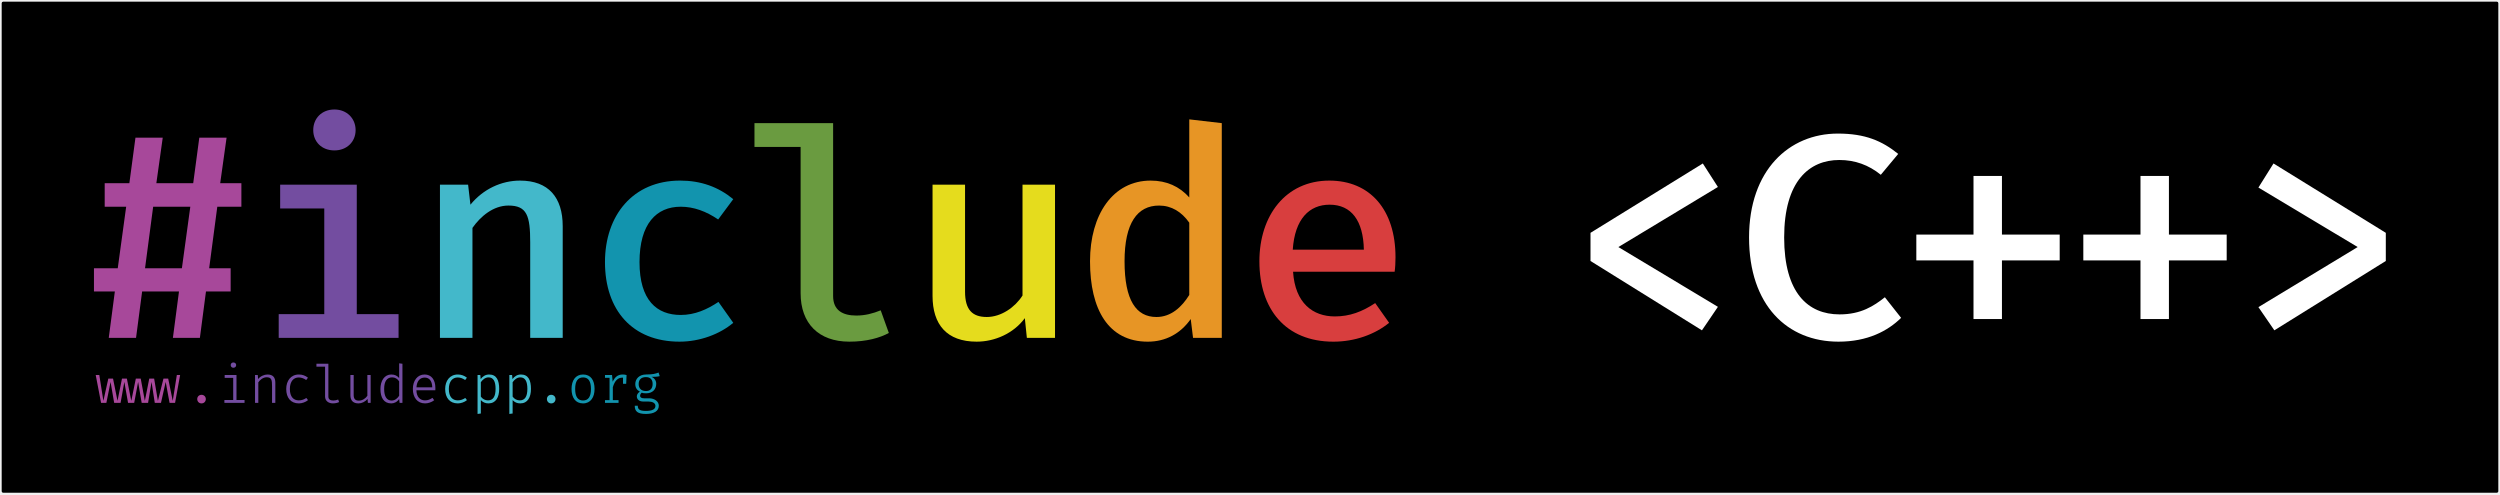
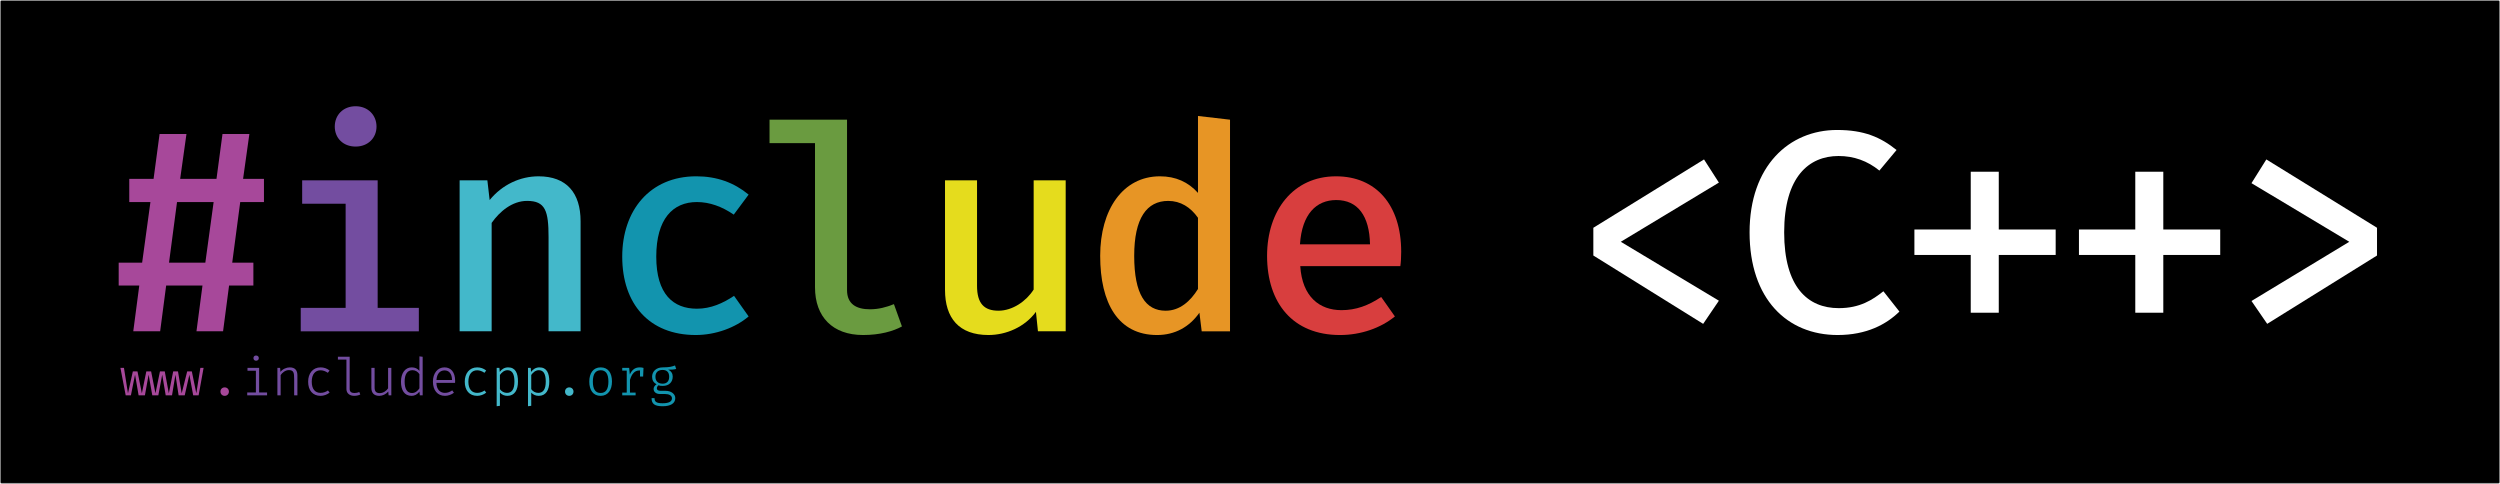
- <svg xmlns="http://www.w3.org/2000/svg" version="1.1" id="svg8" x="0px" y="0px" width="258.429px" height="51.107px" viewBox="0 0 258.429 51.107" enable-background="new 0 0 258.429 51.107" xml:space="preserve">
-   <g id="g52">
-     <path id="rect1087" stroke="#000000" stroke-width="0.189" stroke-linecap="square" stroke-linejoin="round" d="M0.318,0.268   H258.11c0.028,0,0.051,0.022,0.051,0.05v50.471c0,0.027-0.022,0.051-0.051,0.051H0.318c-0.028,0-0.05-0.023-0.05-0.051V0.318   C0.268,0.291,0.291,0.268,0.318,0.268z" />
-     <g id="text899">
-       <path id="path4527" fill="#FFFFFF" d="M176.023,16.898l-11.611,7.17v2.91l11.521,7.17l1.65-2.43l-10.29-6.18l10.29-6.21    L176.023,16.898z" />
-       <path id="path4529" fill="#FFFFFF" d="M189.983,13.808c-5.04,0-9.18,3.78-9.18,10.74c0,7.02,3.96,10.77,9.239,10.77    c3.031,0,5.101-1.109,6.48-2.46l-1.68-2.13c-1.141,0.9-2.46,1.771-4.68,1.771c-3.271,0-5.73-2.221-5.73-7.95    c0-5.85,2.609-8.01,5.7-8.01c1.62,0,3.03,0.51,4.29,1.529l1.8-2.159C194.542,14.558,192.803,13.808,189.983,13.808z" />
-       <path id="path4531" fill="#FFFFFF" d="M206.944,18.188h-2.94v6.061h-5.91v2.67h5.91v6.06h2.94v-6.06h5.97v-2.67h-5.97V18.188z" />
-       <path id="path4533" fill="#FFFFFF" d="M224.205,18.188h-2.939v6.061h-5.91v2.67h5.91v6.06h2.939v-6.06h5.971v-2.67h-5.971V18.188z    " />
-       <path id="path4535" fill="#FFFFFF" d="M235.015,16.898l-1.56,2.49l10.26,6.15l-10.26,6.21l1.649,2.399l11.521-7.17v-2.91    L235.015,16.898z" />
+ <svg xmlns="http://www.w3.org/2000/svg" xml:space="preserve" enable-background="new 0 0 258.429 51.107" viewBox="0 0 702.992 136.063" height="136.063" width="702.992" y="0px" x="0px" id="svg8" version="1.1">
+   <defs id="defs46">
+ 	
+ 	
+ 	
+ </defs>
+   <path id="rect1087" stroke="#000000" stroke-width="0.189" stroke-linecap="square" stroke-linejoin="round" d="M 0.392,0.255 H 702.598 c 0.076,0 0.139,0.059 0.139,0.134 V 135.671 c 0,0.072 -0.06,0.137 -0.139,0.137 H 0.392 c -0.076,0 -0.136,-0.062 -0.136,-0.137 V 0.389 c 0,-0.072 0.063,-0.134 0.136,-0.134 z" />
+   <g transform="translate(7.631811,-0.1718389)" id="g134">
+     <g id="text899" transform="matrix(2.680463,0,0,2.680463,-0.2915604,-0.2915604)">
+       <path d="m 176.023,16.898 -11.611,7.17 v 2.91 l 11.521,7.17 1.65,-2.43 -10.29,-6.18 10.29,-6.21 z" fill="#FFFFFF" id="path4527" />
+       <path d="m 189.983,13.808 c -5.04,0 -9.18,3.78 -9.18,10.74 0,7.02 3.96,10.77 9.239,10.77 3.031,0 5.101,-1.109 6.48,-2.46 l -1.68,-2.13 c -1.141,0.9 -2.46,1.771 -4.68,1.771 -3.271,0 -5.73,-2.221 -5.73,-7.95 0,-5.85 2.609,-8.01 5.7,-8.01 1.62,0 3.03,0.51 4.29,1.529 l 1.8,-2.159 c -1.68,-1.351 -3.419,-2.101 -6.239,-2.101 z" fill="#FFFFFF" id="path4529" />
+       <path d="m 206.944,18.188 h -2.94 v 6.061 h -5.91 v 2.67 h 5.91 v 6.06 h 2.94 v -6.06 h 5.97 v -2.67 h -5.97 z" fill="#FFFFFF" id="path4531" />
+       <path d="m 224.205,18.188 h -2.939 v 6.061 h -5.91 v 2.67 h 5.91 v 6.06 h 2.939 v -6.06 h 5.971 v -2.67 h -5.971 z" fill="#FFFFFF" id="path4533" />
+       <path d="m 235.015,16.898 -1.56,2.49 10.26,6.15 -10.26,6.21 1.649,2.399 11.521,-7.17 v -2.91 z" fill="#FFFFFF" id="path4535" />
    </g>
-     <g id="g917" transform="translate(-58.51949,31.93899)">
-       <path id="path901" fill="#A7489A" d="M80.982-10.57h2.49v-2.431h-2.19l0.66-4.71h-2.82l-0.63,4.71h-3.81l0.66-4.71h-2.82    l-0.63,4.71h-2.55v2.431h2.22l-0.87,6.359h-2.46v2.4h2.16l-0.63,4.8h2.82l0.63-4.8h3.81l-0.63,4.8h2.79l0.63-4.8h2.55v-2.4h-2.22    L80.982-10.57z M73.512-4.211l0.84-6.359h3.84l-0.87,6.359H73.512z" />
-       <path id="path903" fill="#734DA0" d="M93.09-20.621c-1.32,0-2.19,0.931-2.19,2.131c0,1.199,0.87,2.1,2.19,2.1    c1.29,0,2.19-0.9,2.19-2.1C95.28-19.69,94.38-20.621,93.09-20.621z M95.4-12.85h-7.92v2.46h4.56V0.53h-4.71v2.46h12.39V0.53H95.4    V-12.85z" />
-       <path id="path905" fill="#43B8CA" d="M103.998,2.989h3.36v-11.37c0.84-1.2,2.16-2.31,3.72-2.31c1.92,0,2.25,1.05,2.25,3.81v9.87    h3.36V-8.56c0-2.97-1.47-4.71-4.41-4.71c-1.92,0-3.81,0.87-5.13,2.49l-0.24-2.07h-2.91L103.998,2.989z" />
-       <path id="path907" fill="#1294AE" d="M128.887,0.619c-2.46,0-4.26-1.5-4.26-5.46s1.74-5.729,4.26-5.729    c1.35,0,2.64,0.479,3.87,1.319l1.56-2.1c-1.53-1.26-3.33-1.92-5.49-1.92c-4.89,0-7.77,3.6-7.77,8.43c0,4.95,2.82,8.22,7.71,8.22    c2.1,0,4.17-0.779,5.55-1.949l-1.53-2.16C131.617,0.05,130.356,0.619,128.887,0.619L128.887,0.619z" />
-       <path id="path909" fill="#6A9B40" d="M144.64-19.211h-8.13v2.46h4.77v15.12c0,3.12,1.86,5.01,5.04,5.01    c1.77,0,3.15-0.39,4.08-0.899l-0.84-2.34c-0.81,0.33-1.62,0.54-2.52,0.54c-1.41,0-2.4-0.54-2.4-2.011V-19.211z" />
-       <path id="path911" fill="#E5DC1D" d="M158.278-12.85h-3.36v11.49c0,2.97,1.47,4.739,4.56,4.739c1.86,0,3.81-0.84,4.98-2.43    l0.21,2.04h2.91v-15.84h-3.36v11.46c-0.78,1.229-2.22,2.22-3.69,2.22c-1.5,0-2.25-0.75-2.25-2.609V-12.85z" />
-       <path id="path913" fill="#E79525" d="M181.457-19.6v8.07c-1.02-1.141-2.34-1.74-3.99-1.74c-3.9,0-6.27,3.51-6.27,8.34    c0,4.98,1.89,8.31,5.97,8.31c1.86,0,3.39-0.84,4.44-2.34l0.24,1.95h2.97v-22.2L181.457-19.6z M178.336-10.69    c1.29,0,2.34,0.66,3.12,1.77v7.471c-0.78,1.26-1.89,2.279-3.39,2.279c-2.1,0-3.3-1.71-3.3-5.76    C174.767-8.89,176.086-10.69,178.336-10.69L178.336-10.69z" />
-       <path id="path915" fill="#D83E3E" d="M192.185-3.85h10.5c0.06-0.39,0.09-0.96,0.09-1.5c0-4.92-2.641-7.92-6.84-7.92    c-4.5,0-7.23,3.6-7.23,8.34c0,4.95,2.7,8.31,7.65,8.31c2.22,0,4.289-0.75,5.76-1.949l-1.439-2.04    c-1.351,0.899-2.641,1.38-4.171,1.38C194.224,0.77,192.394-0.61,192.185-3.85L192.185-3.85z M195.964-10.78    c2.25,0,3.48,1.649,3.541,4.649h-7.351C192.365-9.31,193.865-10.78,195.964-10.78L195.964-10.78z" />
+     <g transform="matrix(2.680463,0,0,2.680463,-157.1509,85.31972)" id="g917">
+       <path d="m 80.982,-10.57 h 2.49 v -2.431 h -2.19 l 0.66,-4.71 h -2.82 l -0.63,4.71 h -3.81 l 0.66,-4.71 h -2.82 l -0.63,4.71 h -2.55 v 2.431 h 2.22 l -0.87,6.359 h -2.46 v 2.4 h 2.16 l -0.63,4.8 h 2.82 l 0.63,-4.8 h 3.81 l -0.63,4.8 h 2.79 l 0.63,-4.8 h 2.55 v -2.4 h -2.22 z m -7.47,6.359 0.84,-6.359 h 3.84 l -0.87,6.359 z" fill="#A7489A" id="path901" />
+       <path d="m 93.09,-20.621 c -1.32,0 -2.19,0.931 -2.19,2.131 0,1.199 0.87,2.1 2.19,2.1 1.29,0 2.19,-0.9 2.19,-2.1 0,-1.2 -0.9,-2.131 -2.19,-2.131 z m 2.31,7.771 h -7.92 v 2.46 h 4.56 V 0.53 H 87.33 V 2.99 H 99.72 V 0.53 H 95.4 Z" fill="#734DA0" id="path903" />
+       <path d="m 103.998,2.989 h 3.36 v -11.37 c 0.84,-1.2 2.16,-2.31 3.72,-2.31 1.92,0 2.25,1.05 2.25,3.81 v 9.87 h 3.36 V -8.56 c 0,-2.97 -1.47,-4.71 -4.41,-4.71 -1.92,0 -3.81,0.87 -5.13,2.49 l -0.24,-2.07 h -2.91 z" fill="#43B8CA" id="path905" />
+       <path d="m 128.887,0.619 c -2.46,0 -4.26,-1.5 -4.26,-5.46 0,-3.96 1.74,-5.729 4.26,-5.729 1.35,0 2.64,0.479 3.87,1.319 l 1.56,-2.1 c -1.53,-1.26 -3.33,-1.92 -5.49,-1.92 -4.89,0 -7.77,3.6 -7.77,8.43 0,4.95 2.82,8.22 7.71,8.22 2.1,0 4.17,-0.779 5.55,-1.949 l -1.53,-2.16 c -1.17,0.78 -2.431,1.349 -3.9,1.349 z" fill="#1294AE" id="path907" />
+       <path d="m 144.64,-19.211 h -8.13 v 2.46 h 4.77 v 15.12 c 0,3.12 1.86,5.01 5.04,5.01 1.77,0 3.15,-0.39 4.08,-0.899 l -0.84,-2.34 c -0.81,0.33 -1.62,0.54 -2.52,0.54 -1.41,0 -2.4,-0.54 -2.4,-2.011 z" fill="#6A9B40" id="path909" />
+       <path d="m 158.278,-12.85 h -3.36 v 11.49 c 0,2.97 1.47,4.739 4.56,4.739 1.86,0 3.81,-0.84 4.98,-2.43 l 0.21,2.04 h 2.91 v -15.84 h -3.36 v 11.46 c -0.78,1.229 -2.22,2.22 -3.69,2.22 -1.5,0 -2.25,-0.75 -2.25,-2.609 z" fill="#E5DC1D" id="path911" />
+       <path d="m 181.457,-19.6 v 8.07 c -1.02,-1.141 -2.34,-1.74 -3.99,-1.74 -3.9,0 -6.27,3.51 -6.27,8.34 0,4.98 1.89,8.31 5.97,8.31 1.86,0 3.39,-0.84 4.44,-2.34 l 0.24,1.95 h 2.97 v -22.2 z m -3.121,8.91 c 1.29,0 2.34,0.66 3.12,1.77 v 7.471 c -0.78,1.26 -1.89,2.279 -3.39,2.279 -2.1,0 -3.3,-1.71 -3.3,-5.76 0.001,-3.96 1.32,-5.76 3.57,-5.76 z" fill="#E79525" id="path913" />
+       <path d="m 192.185,-3.85 h 10.5 c 0.06,-0.39 0.09,-0.96 0.09,-1.5 0,-4.92 -2.641,-7.92 -6.84,-7.92 -4.5,0 -7.23,3.6 -7.23,8.34 0,4.95 2.7,8.31 7.65,8.31 2.22,0 4.289,-0.75 5.76,-1.949 l -1.439,-2.04 c -1.351,0.899 -2.641,1.38 -4.171,1.38 -2.281,-0.001 -4.111,-1.381 -4.32,-4.621 z m 3.779,-6.93 c 2.25,0 3.48,1.649 3.541,4.649 h -7.351 c 0.211,-3.179 1.711,-4.649 3.81,-4.649 z" fill="#D83E3E" id="path915" />
+     </g>
+     <g id="text830" transform="matrix(3.037841,0,0,3.037841,-143.7685,128.2046)">
+       <path id="path832" fill="#A7489A" d="m 63.359,-8.092 -0.373,2.355 -0.416,-2.031 h -0.43 l -0.508,2.031 -0.343,-2.031 h -0.445 l -0.402,2.031 -0.377,-2.031 H 59.62 l -0.416,2.031 -0.402,-2.031 h -0.445 l -0.411,2.031 -0.406,-2.031 h -0.43 l -0.45,2.031 -0.372,-2.355 H 55.96 l 0.488,2.539 h 0.484 l 0.382,-1.909 0.329,1.909 h 0.585 l 0.343,-1.909 0.338,1.909 h 0.561 l 0.358,-1.909 0.324,1.909 h 0.585 l 0.315,-1.909 0.295,1.909 h 0.566 l 0.43,-1.909 0.353,1.909 h 0.503 l 0.46,-2.539 z" />
+       <path id="path834" fill="#A7489A" d="m 65.219,-5.901 c 0,0.227 0.165,0.397 0.392,0.397 0.227,0 0.392,-0.17 0.392,-0.397 0,-0.217 -0.165,-0.387 -0.392,-0.387 -0.228,0 -0.392,0.169 -0.392,0.387 z" />
+       <path id="path836" fill="#734DA0" d="m 68.515,-9.238 c -0.145,0 -0.242,0.102 -0.242,0.237 0,0.145 0.097,0.246 0.242,0.246 0.155,0 0.256,-0.102 0.256,-0.246 0,-0.135 -0.101,-0.237 -0.256,-0.237 z m 0.285,1.146 h -1.078 v 0.261 H 68.5 v 2.016 h -0.803 v 0.261 h 1.838 V -5.815 H 68.8 Z" />
+       <path id="path838" fill="#734DA0" d="m 70.491,-5.553 h 0.3 v -1.871 c 0.131,-0.203 0.421,-0.464 0.759,-0.464 0.445,0 0.493,0.241 0.493,0.822 v 1.513 h 0.3 V -7.39 c 0,-0.47 -0.203,-0.75 -0.72,-0.75 -0.286,0 -0.653,0.155 -0.851,0.42 l -0.029,-0.372 h -0.252 z" />
+       <path id="path840" fill="#734DA0" d="m 74.483,-5.78 c -0.474,0 -0.813,-0.32 -0.813,-1.035 0,-0.701 0.339,-1.055 0.808,-1.055 0.232,0 0.45,0.078 0.682,0.233 l 0.16,-0.213 c -0.237,-0.189 -0.517,-0.29 -0.827,-0.29 -0.74,0 -1.156,0.576 -1.156,1.325 0,0.798 0.416,1.311 1.156,1.311 0.271,0 0.614,-0.112 0.832,-0.3 L 75.17,-6.002 c -0.188,0.13 -0.416,0.222 -0.687,0.222 z" />
+       <path id="path842" fill="#734DA0" d="m 77.18,-9.122 h -1.088 v 0.265 h 0.788 v 2.728 c 0,0.396 0.314,0.624 0.716,0.624 0.242,0 0.44,-0.059 0.566,-0.121 l -0.087,-0.232 c -0.15,0.058 -0.29,0.091 -0.445,0.091 -0.261,0 -0.449,-0.097 -0.449,-0.362 v -2.993 z" />
+       <path id="path844" fill="#734DA0" d="M 79.489,-8.092 H 79.19 v 1.853 c 0,0.464 0.246,0.735 0.735,0.735 0.295,0 0.614,-0.146 0.827,-0.407 l 0.034,0.358 h 0.251 v -2.539 h -0.3 v 1.891 c -0.15,0.233 -0.45,0.445 -0.769,0.445 -0.334,0 -0.479,-0.159 -0.479,-0.518 z" />
+       <path id="path846" fill="#734DA0" d="m 83.637,-9.16 v 1.344 c -0.179,-0.213 -0.401,-0.324 -0.716,-0.324 -0.624,0 -0.991,0.566 -0.991,1.325 0,0.778 0.305,1.311 0.982,1.311 0.261,0 0.522,-0.112 0.725,-0.397 l 0.039,0.348 h 0.261 v -3.568 z m -0.638,1.281 c 0.261,0 0.488,0.135 0.638,0.363 v 1.315 c -0.15,0.223 -0.368,0.436 -0.691,0.436 -0.449,0 -0.677,-0.383 -0.677,-1.055 -0.001,-0.701 0.26,-1.059 0.73,-1.059 z" />
+       <path id="path848" fill="#734DA0" d="m 85.211,-6.704 h 1.726 c 0,-0.048 0.005,-0.116 0.005,-0.203 0,-0.759 -0.368,-1.233 -0.986,-1.233 -0.639,0 -1.069,0.546 -1.069,1.32 0,0.788 0.416,1.316 1.117,1.316 0.28,0 0.595,-0.107 0.827,-0.286 l -0.155,-0.222 c -0.232,0.154 -0.42,0.232 -0.686,0.232 -0.411,0 -0.769,-0.285 -0.779,-0.924 z m 0.755,-1.156 c 0.402,0 0.677,0.29 0.691,0.89 h -1.441 c 0.034,-0.6 0.339,-0.89 0.75,-0.89 z" />
+       <path id="path850" fill="#43B8CA" d="m 88.982,-5.78 c -0.474,0 -0.813,-0.32 -0.813,-1.035 0,-0.701 0.339,-1.055 0.807,-1.055 0.232,0 0.45,0.078 0.682,0.233 L 89.817,-7.85 C 89.58,-8.039 89.3,-8.14 88.99,-8.14 c -0.74,0 -1.156,0.576 -1.156,1.325 0,0.798 0.416,1.311 1.156,1.311 0.271,0 0.614,-0.112 0.832,-0.3 l -0.155,-0.198 c -0.187,0.13 -0.415,0.222 -0.685,0.222 z" />
+       <path id="path852" fill="#43B8CA" d="m 91.847,-8.14 c -0.329,0 -0.595,0.165 -0.774,0.42 L 91.04,-8.092 h -0.252 v 3.549 l 0.3,-0.039 v -1.223 c 0.179,0.198 0.406,0.3 0.696,0.3 0.672,0 0.977,-0.551 0.977,-1.321 0,-0.787 -0.237,-1.314 -0.914,-1.314 z m -0.058,0.261 c 0.45,0 0.643,0.377 0.643,1.05 0,0.711 -0.232,1.05 -0.696,1.05 -0.266,0 -0.503,-0.135 -0.648,-0.344 v -1.315 c 0.15,-0.214 0.392,-0.441 0.701,-0.441 z" />
+       <path id="path854" fill="#43B8CA" d="m 94.747,-8.14 c -0.329,0 -0.595,0.165 -0.774,0.42 l -0.034,-0.372 h -0.252 v 3.549 l 0.3,-0.039 v -1.223 c 0.179,0.198 0.406,0.3 0.696,0.3 0.672,0 0.977,-0.551 0.977,-1.321 0,-0.787 -0.236,-1.314 -0.913,-1.314 z m -0.058,0.261 c 0.45,0 0.643,0.377 0.643,1.05 0,0.711 -0.232,1.05 -0.696,1.05 -0.266,0 -0.503,-0.135 -0.648,-0.344 v -1.315 c 0.149,-0.214 0.391,-0.441 0.701,-0.441 z" />
+       <path id="path856" fill="#43B8CA" d="m 97.115,-5.901 c 0,0.227 0.164,0.397 0.392,0.397 0.227,0 0.392,-0.17 0.392,-0.397 0,-0.217 -0.165,-0.387 -0.392,-0.387 -0.228,0 -0.392,0.169 -0.392,0.387 z" />
+       <path id="path858" fill="#1294AE" d="m 100.415,-8.14 c -0.696,0 -1.054,0.546 -1.054,1.32 0,0.783 0.353,1.316 1.05,1.316 0.691,0 1.05,-0.561 1.05,-1.321 -0.001,-0.798 -0.349,-1.315 -1.046,-1.315 z m 0,0.266 c 0.474,0 0.716,0.338 0.716,1.049 0,0.711 -0.242,1.055 -0.72,1.055 -0.479,0 -0.72,-0.344 -0.72,-1.05 -0.001,-0.716 0.25,-1.054 0.724,-1.054 z" />
+       <path id="path860" fill="#1294AE" d="m 104.036,-8.14 c -0.474,0 -0.726,0.246 -0.924,0.657 l -0.058,-0.609 h -0.643 v 0.252 h 0.416 v 2.036 h -0.416 v 0.251 h 1.238 v -0.251 h -0.522 v -1.18 c 0.179,-0.6 0.464,-0.87 0.87,-0.87 h 0.063 l -0.005,0.063 v 0.498 h 0.29 l 0.034,-0.798 c -0.116,-0.03 -0.213,-0.049 -0.343,-0.049 z" />
+       <path id="path862" fill="#1294AE" d="m 107.298,-8.319 c -0.295,0.111 -0.489,0.174 -1.146,0.179 -0.586,0 -0.977,0.372 -0.977,0.87 0,0.324 0.136,0.546 0.416,0.692 -0.184,0.121 -0.276,0.28 -0.276,0.43 0,0.252 0.189,0.474 0.595,0.474 h 0.469 c 0.348,0 0.634,0.131 0.634,0.396 0,0.309 -0.29,0.459 -0.871,0.459 -0.595,0 -0.74,-0.154 -0.74,-0.474 h -0.276 c 0,0.523 0.266,0.75 1.025,0.75 0.735,0 1.17,-0.261 1.17,-0.754 0,-0.382 -0.392,-0.672 -0.88,-0.672 h -0.469 c -0.266,0 -0.358,-0.102 -0.358,-0.233 0,-0.106 0.068,-0.213 0.145,-0.28 0.116,0.043 0.218,0.058 0.406,0.058 0.585,0 0.919,-0.363 0.919,-0.865 0,-0.281 -0.135,-0.503 -0.426,-0.639 0.276,0 0.517,0 0.745,-0.063 z m -1.156,0.416 c 0.411,0 0.614,0.222 0.614,0.633 0,0.396 -0.208,0.639 -0.6,0.639 -0.469,0 -0.672,-0.271 -0.672,-0.639 0,-0.363 0.199,-0.633 0.658,-0.633 z" />
    </g>
  </g>
-   <g id="text830" transform="matrix(1.133327,0,0,1.133327,-53.52692,47.93805)">
-     <path id="path832" fill="#A7489A" d="M63.359-8.092l-0.373,2.355l-0.416-2.031h-0.43   l-0.508,2.031l-0.343-2.031h-0.445l-0.402,2.031l-0.377-2.031h-0.445l-0.416,2.031l-0.402-2.031h-0.445l-0.411,2.031l-0.406-2.031   h-0.43l-0.45,2.031l-0.372-2.355H55.96l0.488,2.539h0.484l0.382-1.909l0.329,1.909h0.585l0.343-1.909l0.338,1.909h0.561   l0.358-1.909l0.324,1.909h0.585l0.315-1.909l0.295,1.909h0.566l0.43-1.909l0.353,1.909h0.503l0.46-2.539H63.359z" />
-     <path id="path834" fill="#A7489A" d="M65.219-5.901c0,0.227,0.165,0.397,0.392,0.397   c0.227,0,0.392-0.17,0.392-0.397c0-0.217-0.165-0.387-0.392-0.387C65.383-6.288,65.219-6.119,65.219-5.901z" />
-     <path id="path836" fill="#734DA0" d="M68.515-9.238c-0.145,0-0.242,0.102-0.242,0.237   c0,0.145,0.097,0.246,0.242,0.246c0.155,0,0.256-0.102,0.256-0.246C68.771-9.136,68.67-9.238,68.515-9.238L68.515-9.238z    M68.8-8.092h-1.078v0.261H68.5v2.016h-0.803v0.261h1.838v-0.261H68.8V-8.092z" />
-     <path id="path838" fill="#734DA0" d="M70.491-5.553h0.3v-1.871   c0.131-0.203,0.421-0.464,0.759-0.464c0.445,0,0.493,0.241,0.493,0.822v1.513h0.3V-7.39c0-0.47-0.203-0.75-0.72-0.75   c-0.286,0-0.653,0.155-0.851,0.42l-0.029-0.372h-0.252V-5.553z" />
-     <path id="path840" fill="#734DA0" d="M74.483-5.78c-0.474,0-0.813-0.32-0.813-1.035   c0-0.701,0.339-1.055,0.808-1.055c0.232,0,0.45,0.078,0.682,0.233l0.16-0.213c-0.237-0.189-0.517-0.29-0.827-0.29   c-0.74,0-1.156,0.576-1.156,1.325c0,0.798,0.416,1.311,1.156,1.311c0.271,0,0.614-0.112,0.832-0.3L75.17-6.002   C74.982-5.872,74.754-5.78,74.483-5.78L74.483-5.78z" />
-     <path id="path842" fill="#734DA0" d="M77.18-9.122h-1.088v0.265h0.788v2.728   c0,0.396,0.314,0.624,0.716,0.624c0.242,0,0.44-0.059,0.566-0.121l-0.087-0.232c-0.15,0.058-0.29,0.091-0.445,0.091   c-0.261,0-0.449-0.097-0.449-0.362V-9.122z" />
-     <path id="path844" fill="#734DA0" d="M79.489-8.092H79.19v1.853c0,0.464,0.246,0.735,0.735,0.735   c0.295,0,0.614-0.146,0.827-0.407l0.034,0.358h0.251v-2.539h-0.3v1.891c-0.15,0.233-0.45,0.445-0.769,0.445   c-0.334,0-0.479-0.159-0.479-0.518V-8.092z" />
-     <path id="path846" fill="#734DA0" d="M83.637-9.16v1.344c-0.179-0.213-0.401-0.324-0.716-0.324   c-0.624,0-0.991,0.566-0.991,1.325c0,0.778,0.305,1.311,0.982,1.311c0.261,0,0.522-0.112,0.725-0.397l0.039,0.348h0.261v-3.568   L83.637-9.16z M82.999-7.879c0.261,0,0.488,0.135,0.638,0.363v1.315c-0.15,0.223-0.368,0.436-0.691,0.436   c-0.449,0-0.677-0.383-0.677-1.055C82.268-7.521,82.529-7.879,82.999-7.879L82.999-7.879z" />
-     <path id="path848" fill="#734DA0" d="M85.211-6.704h1.726c0-0.048,0.005-0.116,0.005-0.203   c0-0.759-0.368-1.233-0.986-1.233c-0.639,0-1.069,0.546-1.069,1.32c0,0.788,0.416,1.316,1.117,1.316   c0.28,0,0.595-0.107,0.827-0.286l-0.155-0.222C86.444-5.858,86.256-5.78,85.99-5.78C85.579-5.78,85.221-6.065,85.211-6.704   L85.211-6.704z M85.966-7.86c0.402,0,0.677,0.29,0.691,0.89h-1.441C85.25-7.57,85.555-7.86,85.966-7.86z" />
-     <path id="path850" fill="#43B8CA" d="M88.982-5.78c-0.474,0-0.813-0.32-0.813-1.035   c0-0.701,0.339-1.055,0.807-1.055c0.232,0,0.45,0.078,0.682,0.233l0.159-0.213c-0.237-0.189-0.517-0.29-0.827-0.29   c-0.74,0-1.156,0.576-1.156,1.325c0,0.798,0.416,1.311,1.156,1.311c0.271,0,0.614-0.112,0.832-0.3l-0.155-0.198   C89.48-5.872,89.252-5.78,88.982-5.78L88.982-5.78z" />
-     <path id="path852" fill="#43B8CA" d="M91.847-8.14c-0.329,0-0.595,0.165-0.774,0.42L91.04-8.092   h-0.252v3.549l0.3-0.039v-1.223c0.179,0.198,0.406,0.3,0.696,0.3c0.672,0,0.977-0.551,0.977-1.321   C92.761-7.613,92.524-8.14,91.847-8.14L91.847-8.14z M91.789-7.879c0.45,0,0.643,0.377,0.643,1.05c0,0.711-0.232,1.05-0.696,1.05   c-0.266,0-0.503-0.135-0.648-0.344v-1.315C91.238-7.652,91.48-7.879,91.789-7.879L91.789-7.879z" />
-     <path id="path854" fill="#43B8CA" d="M94.747-8.14c-0.329,0-0.595,0.165-0.774,0.42l-0.034-0.372   h-0.252v3.549l0.3-0.039v-1.223c0.179,0.198,0.406,0.3,0.696,0.3c0.672,0,0.977-0.551,0.977-1.321   C95.66-7.613,95.424-8.14,94.747-8.14L94.747-8.14z M94.689-7.879c0.45,0,0.643,0.377,0.643,1.05c0,0.711-0.232,1.05-0.696,1.05   c-0.266,0-0.503-0.135-0.648-0.344v-1.315C94.137-7.652,94.379-7.879,94.689-7.879z" />
-     <path id="path856" fill="#43B8CA" d="M97.115-5.901c0,0.227,0.164,0.397,0.392,0.397   c0.227,0,0.392-0.17,0.392-0.397c0-0.217-0.165-0.387-0.392-0.387C97.279-6.288,97.115-6.119,97.115-5.901z" />
-     <path id="path858" fill="#1294AE" d="M100.415-8.14c-0.696,0-1.054,0.546-1.054,1.32   c0,0.783,0.353,1.316,1.05,1.316c0.691,0,1.05-0.561,1.05-1.321C101.46-7.623,101.112-8.14,100.415-8.14z M100.415-7.874   c0.474,0,0.716,0.338,0.716,1.049s-0.242,1.055-0.72,1.055c-0.479,0-0.72-0.344-0.72-1.05C99.69-7.536,99.941-7.874,100.415-7.874z   " />
-     <path id="path860" fill="#1294AE" d="M104.036-8.14c-0.474,0-0.726,0.246-0.924,0.657   l-0.058-0.609h-0.643v0.252h0.416v2.036h-0.416v0.251h1.238v-0.251h-0.522v-1.18c0.179-0.6,0.464-0.87,0.87-0.87h0.063   l-0.005,0.063v0.498h0.29l0.034-0.798C104.263-8.121,104.166-8.14,104.036-8.14z" />
-     <path id="path862" fill="#1294AE" d="M107.298-8.319c-0.295,0.111-0.489,0.174-1.146,0.179   c-0.586,0-0.977,0.372-0.977,0.87c0,0.324,0.136,0.546,0.416,0.692c-0.184,0.121-0.276,0.28-0.276,0.43   c0,0.252,0.189,0.474,0.595,0.474h0.469c0.348,0,0.634,0.131,0.634,0.396c0,0.309-0.29,0.459-0.871,0.459   c-0.595,0-0.74-0.154-0.74-0.474h-0.276c0,0.523,0.266,0.75,1.025,0.75c0.735,0,1.17-0.261,1.17-0.754   c0-0.382-0.392-0.672-0.88-0.672h-0.469c-0.266,0-0.358-0.102-0.358-0.233c0-0.106,0.068-0.213,0.145-0.28   c0.116,0.043,0.218,0.058,0.406,0.058c0.585,0,0.919-0.363,0.919-0.865c0-0.281-0.135-0.503-0.426-0.639   c0.276,0,0.517,0,0.745-0.063L107.298-8.319z M106.142-7.903c0.411,0,0.614,0.222,0.614,0.633c0,0.396-0.208,0.639-0.6,0.639   c-0.469,0-0.672-0.271-0.672-0.639C105.484-7.633,105.683-7.903,106.142-7.903z" />
-   </g>
</svg>
